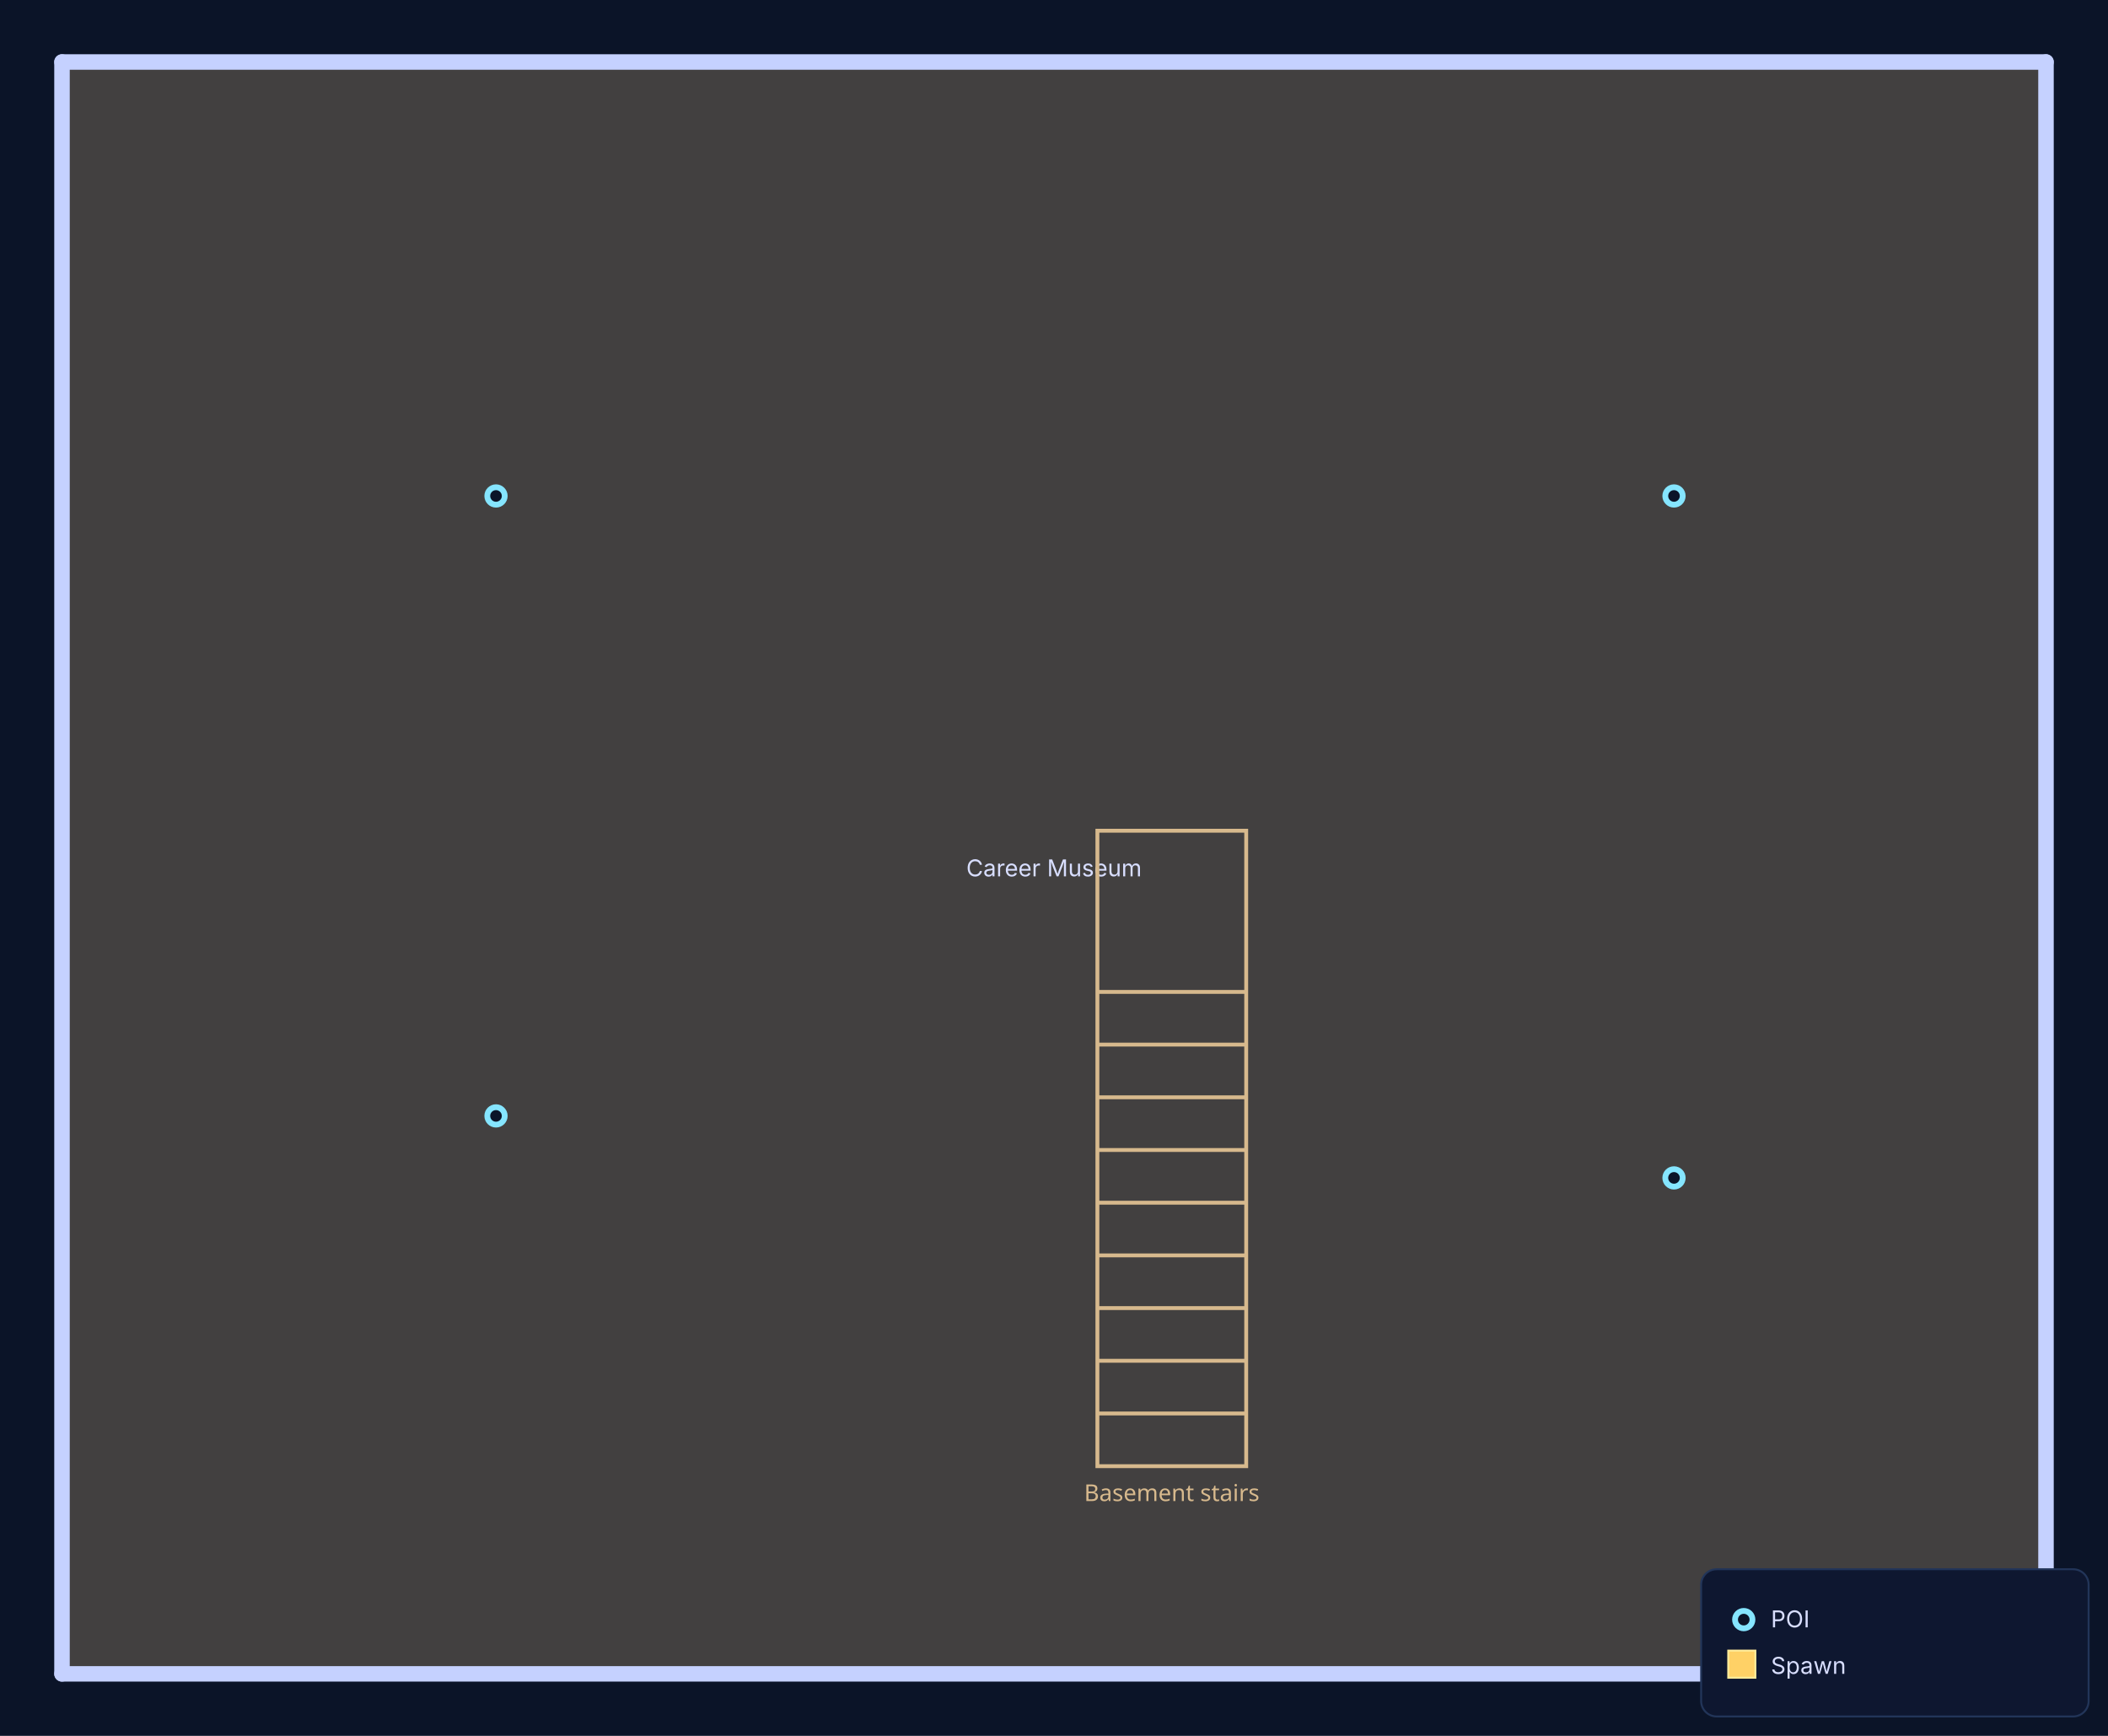
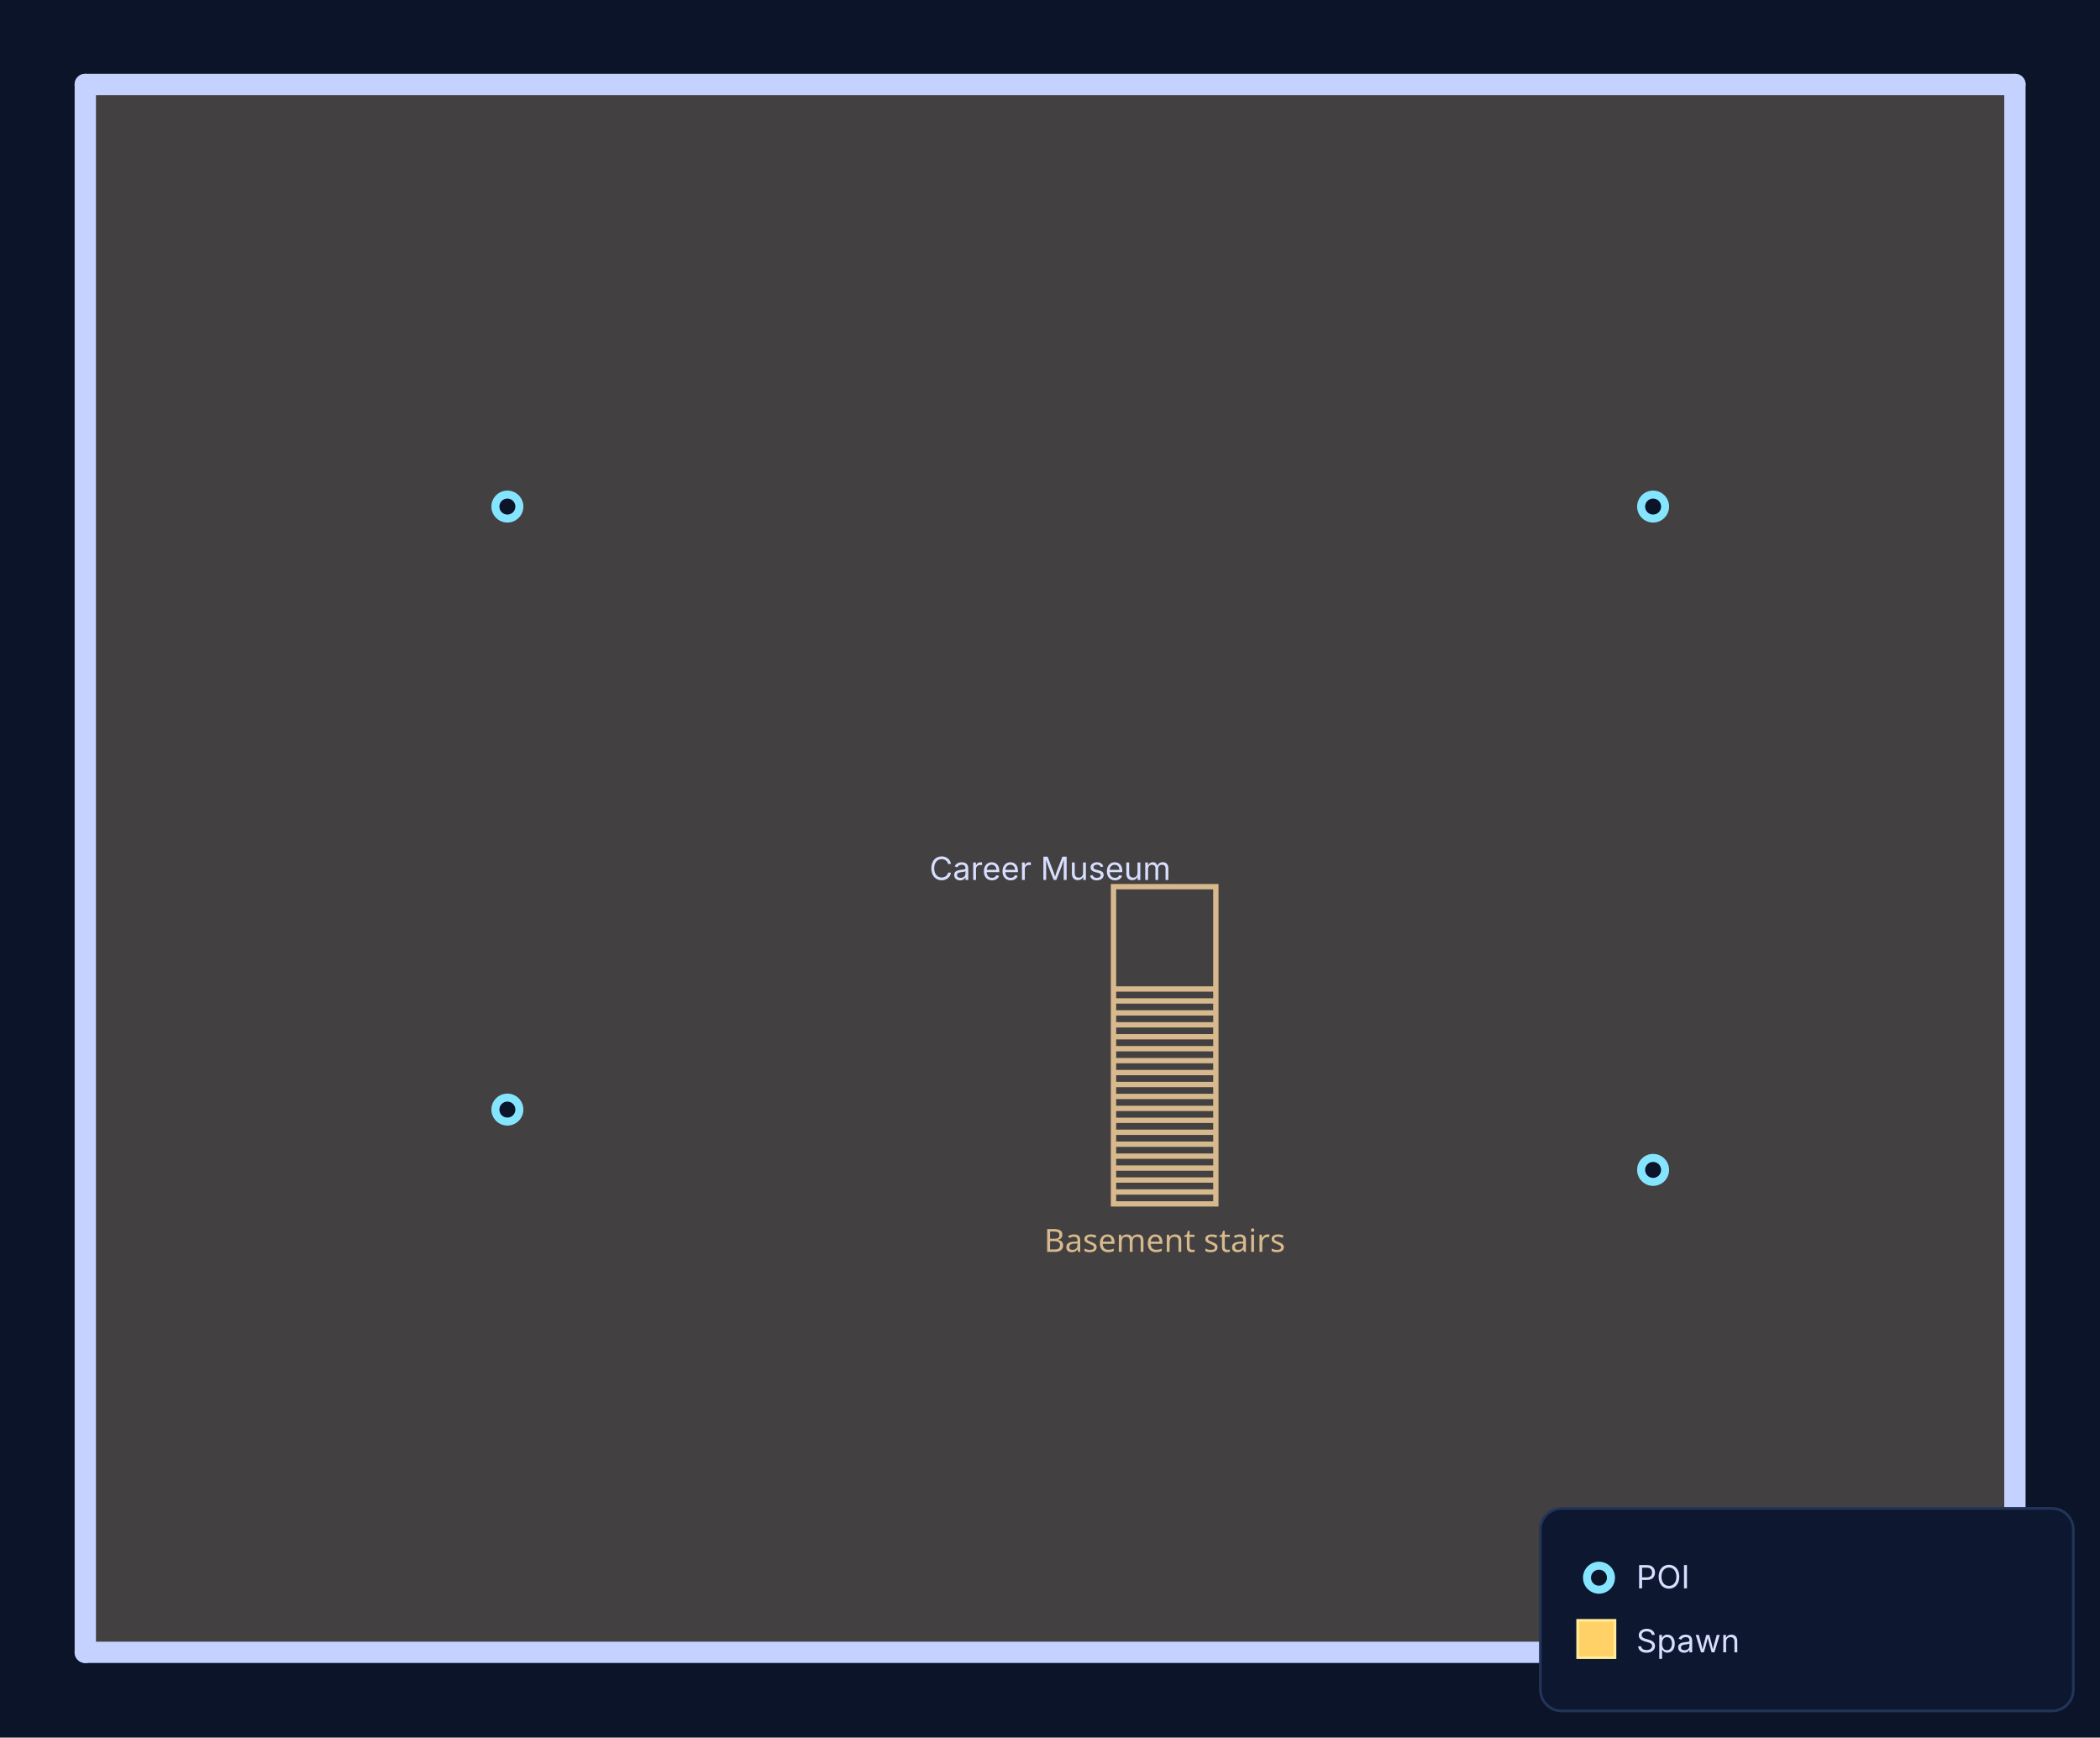
- <svg xmlns="http://www.w3.org/2000/svg" width="1088" height="896" viewBox="0 0 1088 896" fill="none">
-   <rect x="0" y="0" width="1088" height="896" fill="#0b1428" />
+ <svg xmlns="http://www.w3.org/2000/svg" width="788" height="652" viewBox="0 0 788 652" fill="none">
+   <rect x="0" y="0" width="788" height="652" fill="#0b1428" />
  <g>
-     <path d="M32.00,864.00 L1056.00,864.00 L1056.00,32.00 L32.00,32.00 Z" fill="#151d2f" stroke="#1e2a3f" stroke-width="2" stroke-linejoin="round" />
+     <path d="M32.00,620.00 L756.08,620.00 L756.08,31.69 L32.00,31.69 Z" fill="#151d2f" stroke="#1e2a3f" stroke-width="2" stroke-linejoin="round" />
    <g>
-       <rect x="32.00" y="32.00" width="1024.00" height="832.00" fill="#e5ba7e" fill-opacity="0.22" stroke="#e5ba7e" stroke-opacity="0.5" stroke-width="1.5" />
-       <text x="544.00" y="448.00" text-anchor="middle" dominant-baseline="middle" font-family="'Inter', 'Segoe UI', sans-serif" font-size="12" fill="#d8deff">Career Museum</text>
+       <rect x="32.00" y="31.69" width="724.08" height="588.31" fill="#e5ba7e" fill-opacity="0.22" stroke="#e5ba7e" stroke-opacity="0.5" stroke-width="1.5" />
+       <text x="394.04" y="325.84" text-anchor="middle" dominant-baseline="middle" font-family="'Inter', 'Segoe UI', sans-serif" font-size="12" fill="#d8deff">Career Museum</text>
    </g>
-     <line x1="32.00" y1="864.00" x2="1056.00" y2="864.00" stroke="#c5d1ff" stroke-width="8.00" stroke-linecap="round" />
-     <line x1="32.00" y1="32.00" x2="1056.00" y2="32.00" stroke="#c5d1ff" stroke-width="8.00" stroke-linecap="round" />
-     <line x1="32.00" y1="864.00" x2="32.00" y2="32.00" stroke="#c5d1ff" stroke-width="8.00" stroke-linecap="round" />
-     <line x1="1056.00" y1="864.00" x2="1056.00" y2="32.00" stroke="#c5d1ff" stroke-width="8.00" stroke-linecap="round" />
+     <line x1="32.00" y1="620.00" x2="756.08" y2="620.00" stroke="#c5d1ff" stroke-width="8.00" stroke-linecap="round" />
+     <line x1="32.00" y1="31.68" x2="756.08" y2="31.68" stroke="#c5d1ff" stroke-width="8.00" stroke-linecap="round" />
+     <line x1="32.01" y1="620.00" x2="32.01" y2="31.69" stroke="#c5d1ff" stroke-width="8.00" stroke-linecap="round" />
+     <line x1="756.07" y1="620.00" x2="756.07" y2="31.69" stroke="#c5d1ff" stroke-width="8.00" stroke-linecap="round" />
    <g aria-label="Basement stair connection" fill="none" stroke="#d7b98d" stroke-width="2">
-       <rect x="566.40" y="428.80" width="76.80" height="328.00" />
-       <line x1="566.40" x2="643.20" y1="729.60" y2="729.60" />
-       <line x1="566.40" x2="643.20" y1="702.40" y2="702.40" />
-       <line x1="566.40" x2="643.20" y1="675.20" y2="675.20" />
-       <line x1="566.40" x2="643.20" y1="648.00" y2="648.00" />
-       <line x1="566.40" x2="643.20" y1="620.80" y2="620.80" />
-       <line x1="566.40" x2="643.20" y1="593.60" y2="593.60" />
-       <line x1="566.40" x2="643.20" y1="566.40" y2="566.40" />
-       <line x1="566.40" x2="643.20" y1="539.20" y2="539.20" />
-       <line x1="566.40" x2="643.20" y1="512.00" y2="512.00" />
-       <text x="604.80" y="774.80" text-anchor="middle" font-family="sans-serif" font-size="12" fill="#d7b98d" stroke="none">Basement stairs</text>
+       <rect x="417.83" y="332.70" width="38.40" height="119.04" />
+       <line x1="417.83" x2="456.23" y1="447.26" y2="447.26" />
+       <line x1="417.83" x2="456.23" y1="442.78" y2="442.78" />
+       <line x1="417.83" x2="456.23" y1="438.30" y2="438.30" />
+       <line x1="417.83" x2="456.23" y1="433.82" y2="433.82" />
+       <line x1="417.83" x2="456.23" y1="429.34" y2="429.34" />
+       <line x1="417.83" x2="456.23" y1="424.86" y2="424.86" />
+       <line x1="417.83" x2="456.23" y1="420.38" y2="420.38" />
+       <line x1="417.83" x2="456.23" y1="415.90" y2="415.90" />
+       <line x1="417.83" x2="456.23" y1="411.42" y2="411.42" />
+       <line x1="417.83" x2="456.23" y1="406.94" y2="406.94" />
+       <line x1="417.83" x2="456.23" y1="402.46" y2="402.46" />
+       <line x1="417.83" x2="456.23" y1="397.98" y2="397.98" />
+       <line x1="417.83" x2="456.23" y1="393.50" y2="393.50" />
+       <line x1="417.83" x2="456.23" y1="389.02" y2="389.02" />
+       <line x1="417.83" x2="456.23" y1="384.54" y2="384.54" />
+       <line x1="417.83" x2="456.23" y1="380.06" y2="380.06" />
+       <line x1="417.83" x2="456.23" y1="375.58" y2="375.58" />
+       <line x1="417.83" x2="456.23" y1="371.10" y2="371.10" />
+       <text x="437.03" y="469.74" text-anchor="middle" font-family="sans-serif" font-size="12" fill="#d7b98d" stroke="none">Basement stairs</text>
    </g>
    <g>
-       <circle cx="864.00" cy="608.00" r="6" fill="#85e5ff" />
-       <circle cx="864.00" cy="608.00" r="3" fill="#0b1428" />
+       <circle cx="620.31" cy="438.98" r="6" fill="#85e5ff" />
+       <circle cx="620.31" cy="438.98" r="3" fill="#0b1428" />
    </g>
    <g>
-       <circle cx="864.00" cy="256.00" r="6" fill="#85e5ff" />
-       <circle cx="864.00" cy="256.00" r="3" fill="#0b1428" />
+       <circle cx="620.31" cy="190.08" r="6" fill="#85e5ff" />
+       <circle cx="620.31" cy="190.08" r="3" fill="#0b1428" />
    </g>
    <g>
-       <circle cx="256.00" cy="256.00" r="6" fill="#85e5ff" />
-       <circle cx="256.00" cy="256.00" r="3" fill="#0b1428" />
+       <circle cx="190.39" cy="190.08" r="6" fill="#85e5ff" />
+       <circle cx="190.39" cy="190.08" r="3" fill="#0b1428" />
    </g>
    <g>
-       <circle cx="256.00" cy="576.00" r="6" fill="#85e5ff" />
-       <circle cx="256.00" cy="576.00" r="3" fill="#0b1428" />
+       <circle cx="190.39" cy="416.35" r="6" fill="#85e5ff" />
+       <circle cx="190.39" cy="416.35" r="3" fill="#0b1428" />
    </g>
    <g>
-       <rect x="878.00" y="810.00" width="200" height="76" rx="8" fill="#0e1730" stroke="#223559" stroke-width="1" />
-       <g transform="translate(892.00, 826.00)">
+       <rect x="578.00" y="566.00" width="200" height="76" rx="8" fill="#0e1730" stroke="#223559" stroke-width="1" />
+       <g transform="translate(592.00, 582.00)">
        <circle cx="8" cy="10" r="6" fill="#85e5ff" />
        <circle cx="8" cy="10" r="3" fill="#0b1428" />
        <text x="22" y="14" font-family="'Inter', 'Segoe UI', sans-serif" font-size="12" fill="#d8deff">POI</text>
        <rect x="0" y="26" width="14" height="14" fill="#ffd166" stroke="#ffeb99" stroke-width="1" />
        <text x="22" y="38" font-family="'Inter', 'Segoe UI', sans-serif" font-size="12" fill="#d8deff">Spawn</text>
      </g>
    </g>
  </g>
</svg>
